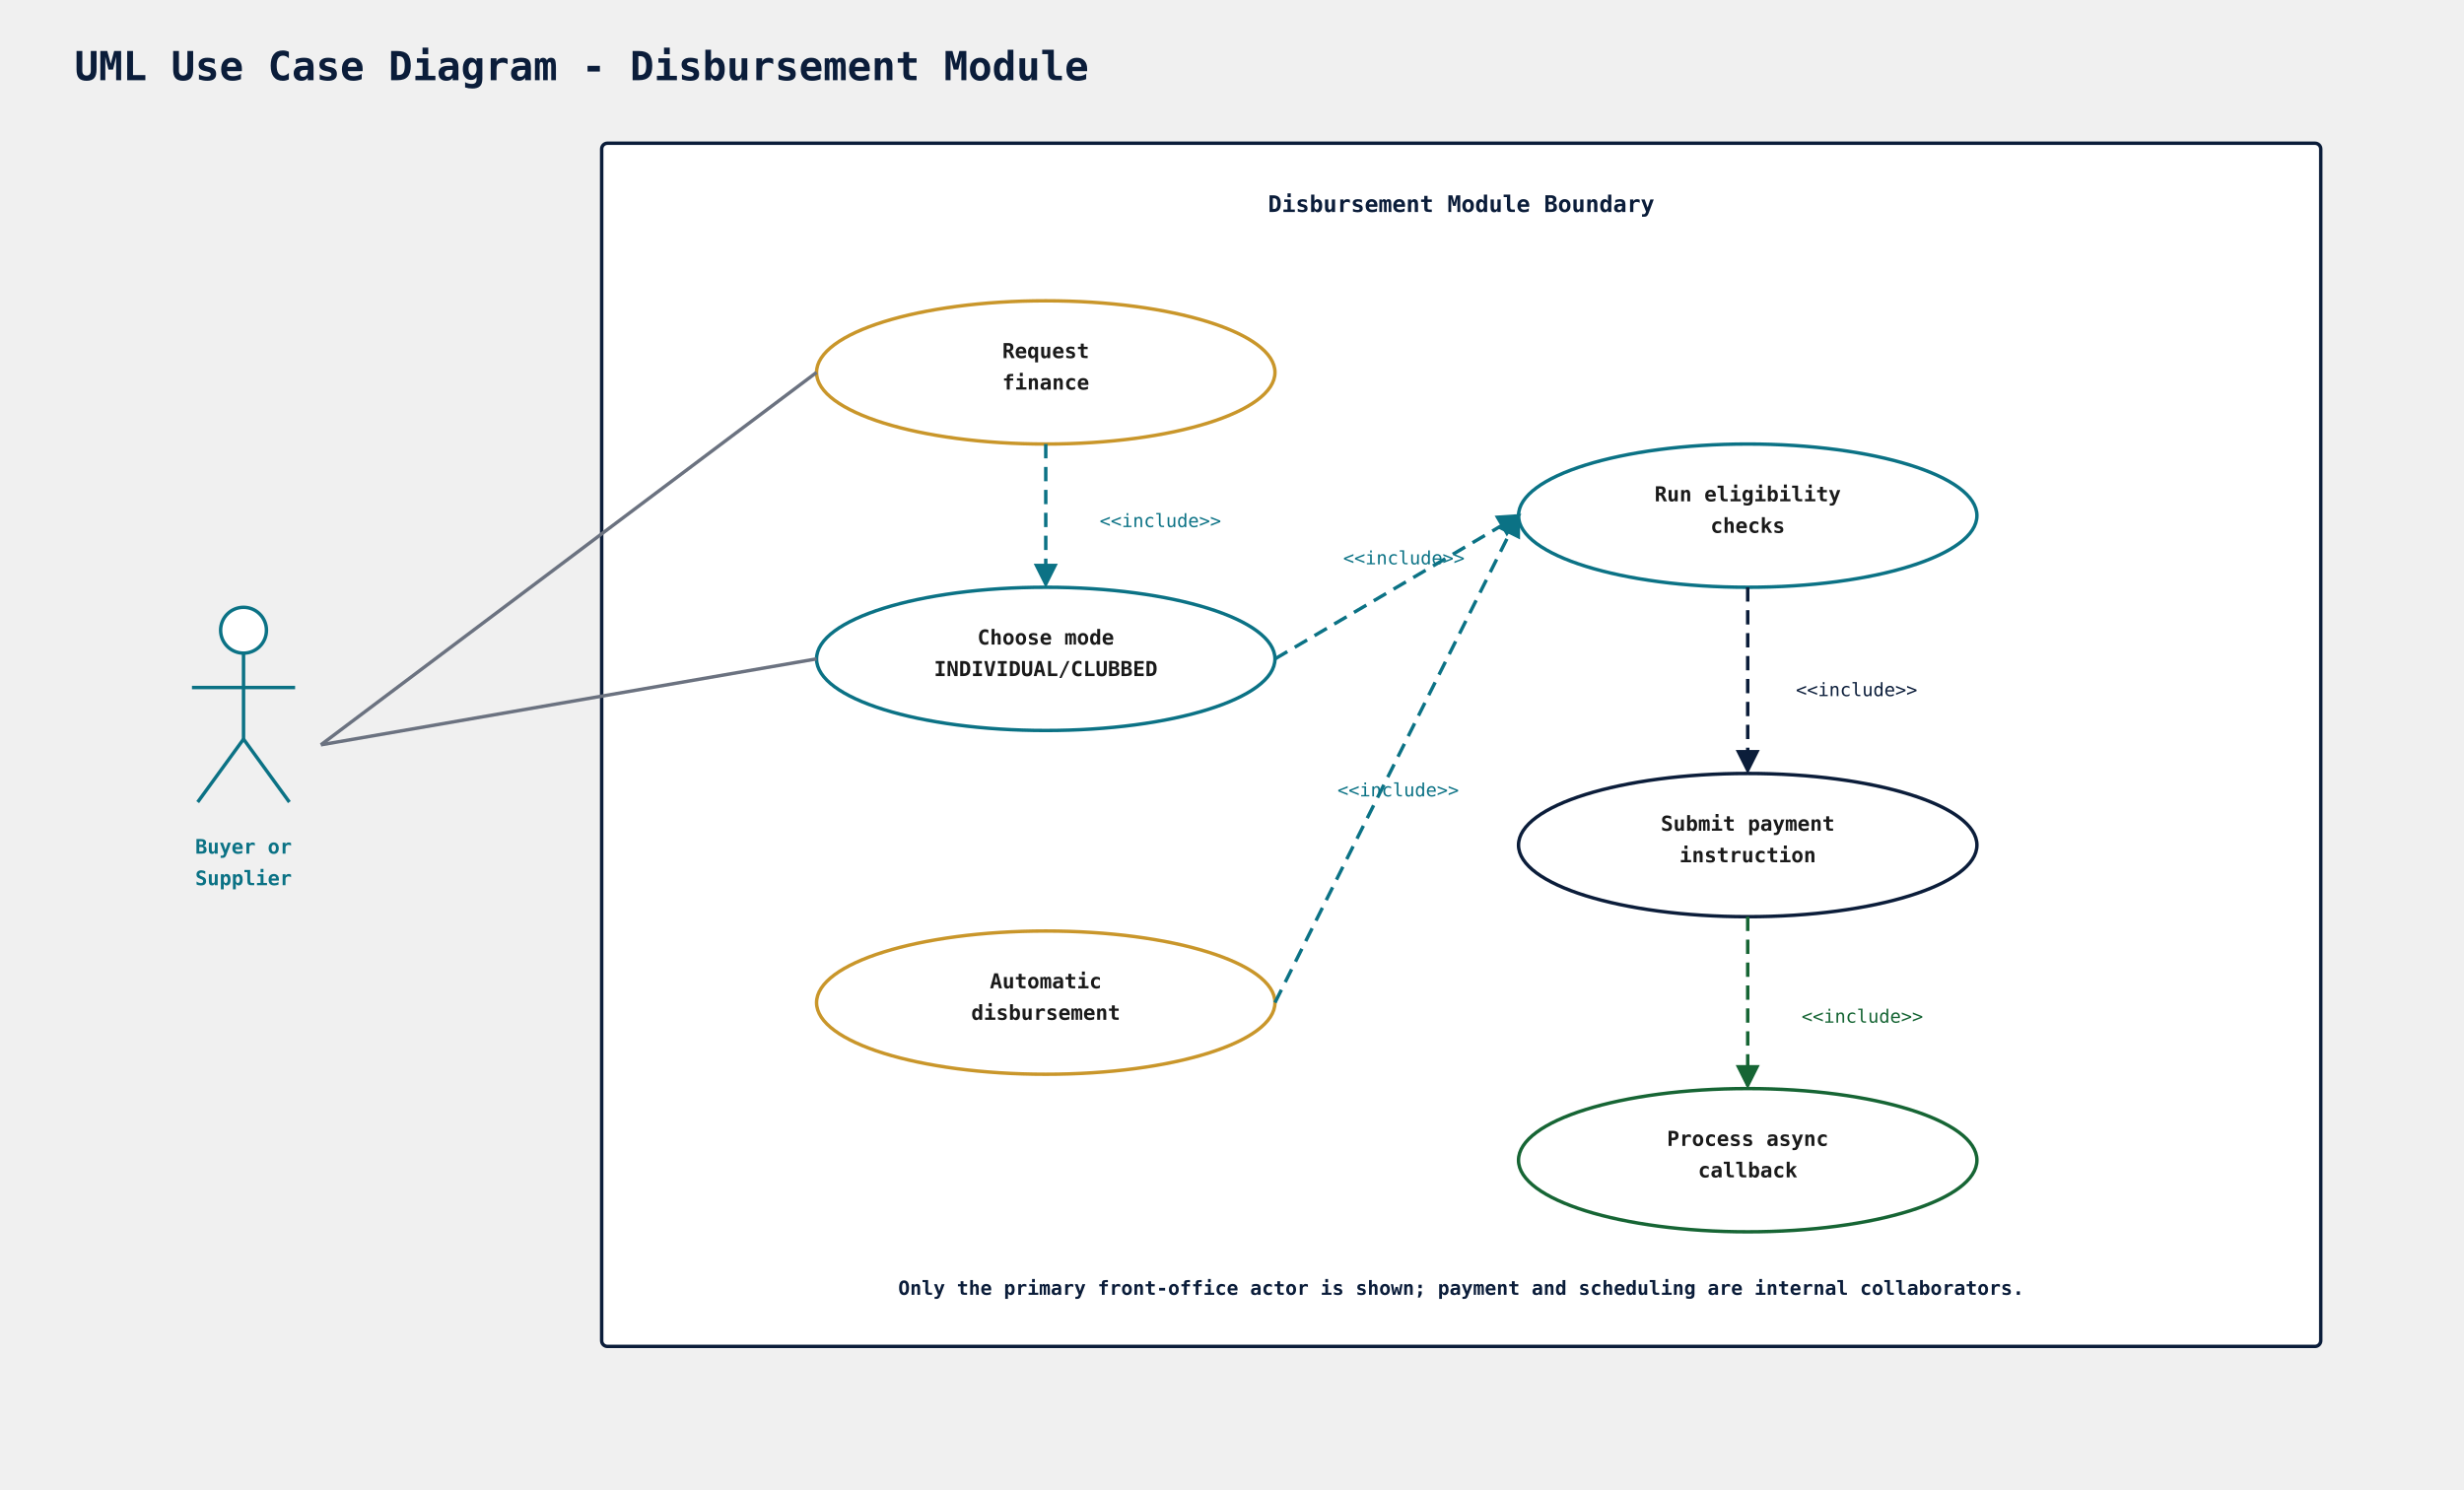
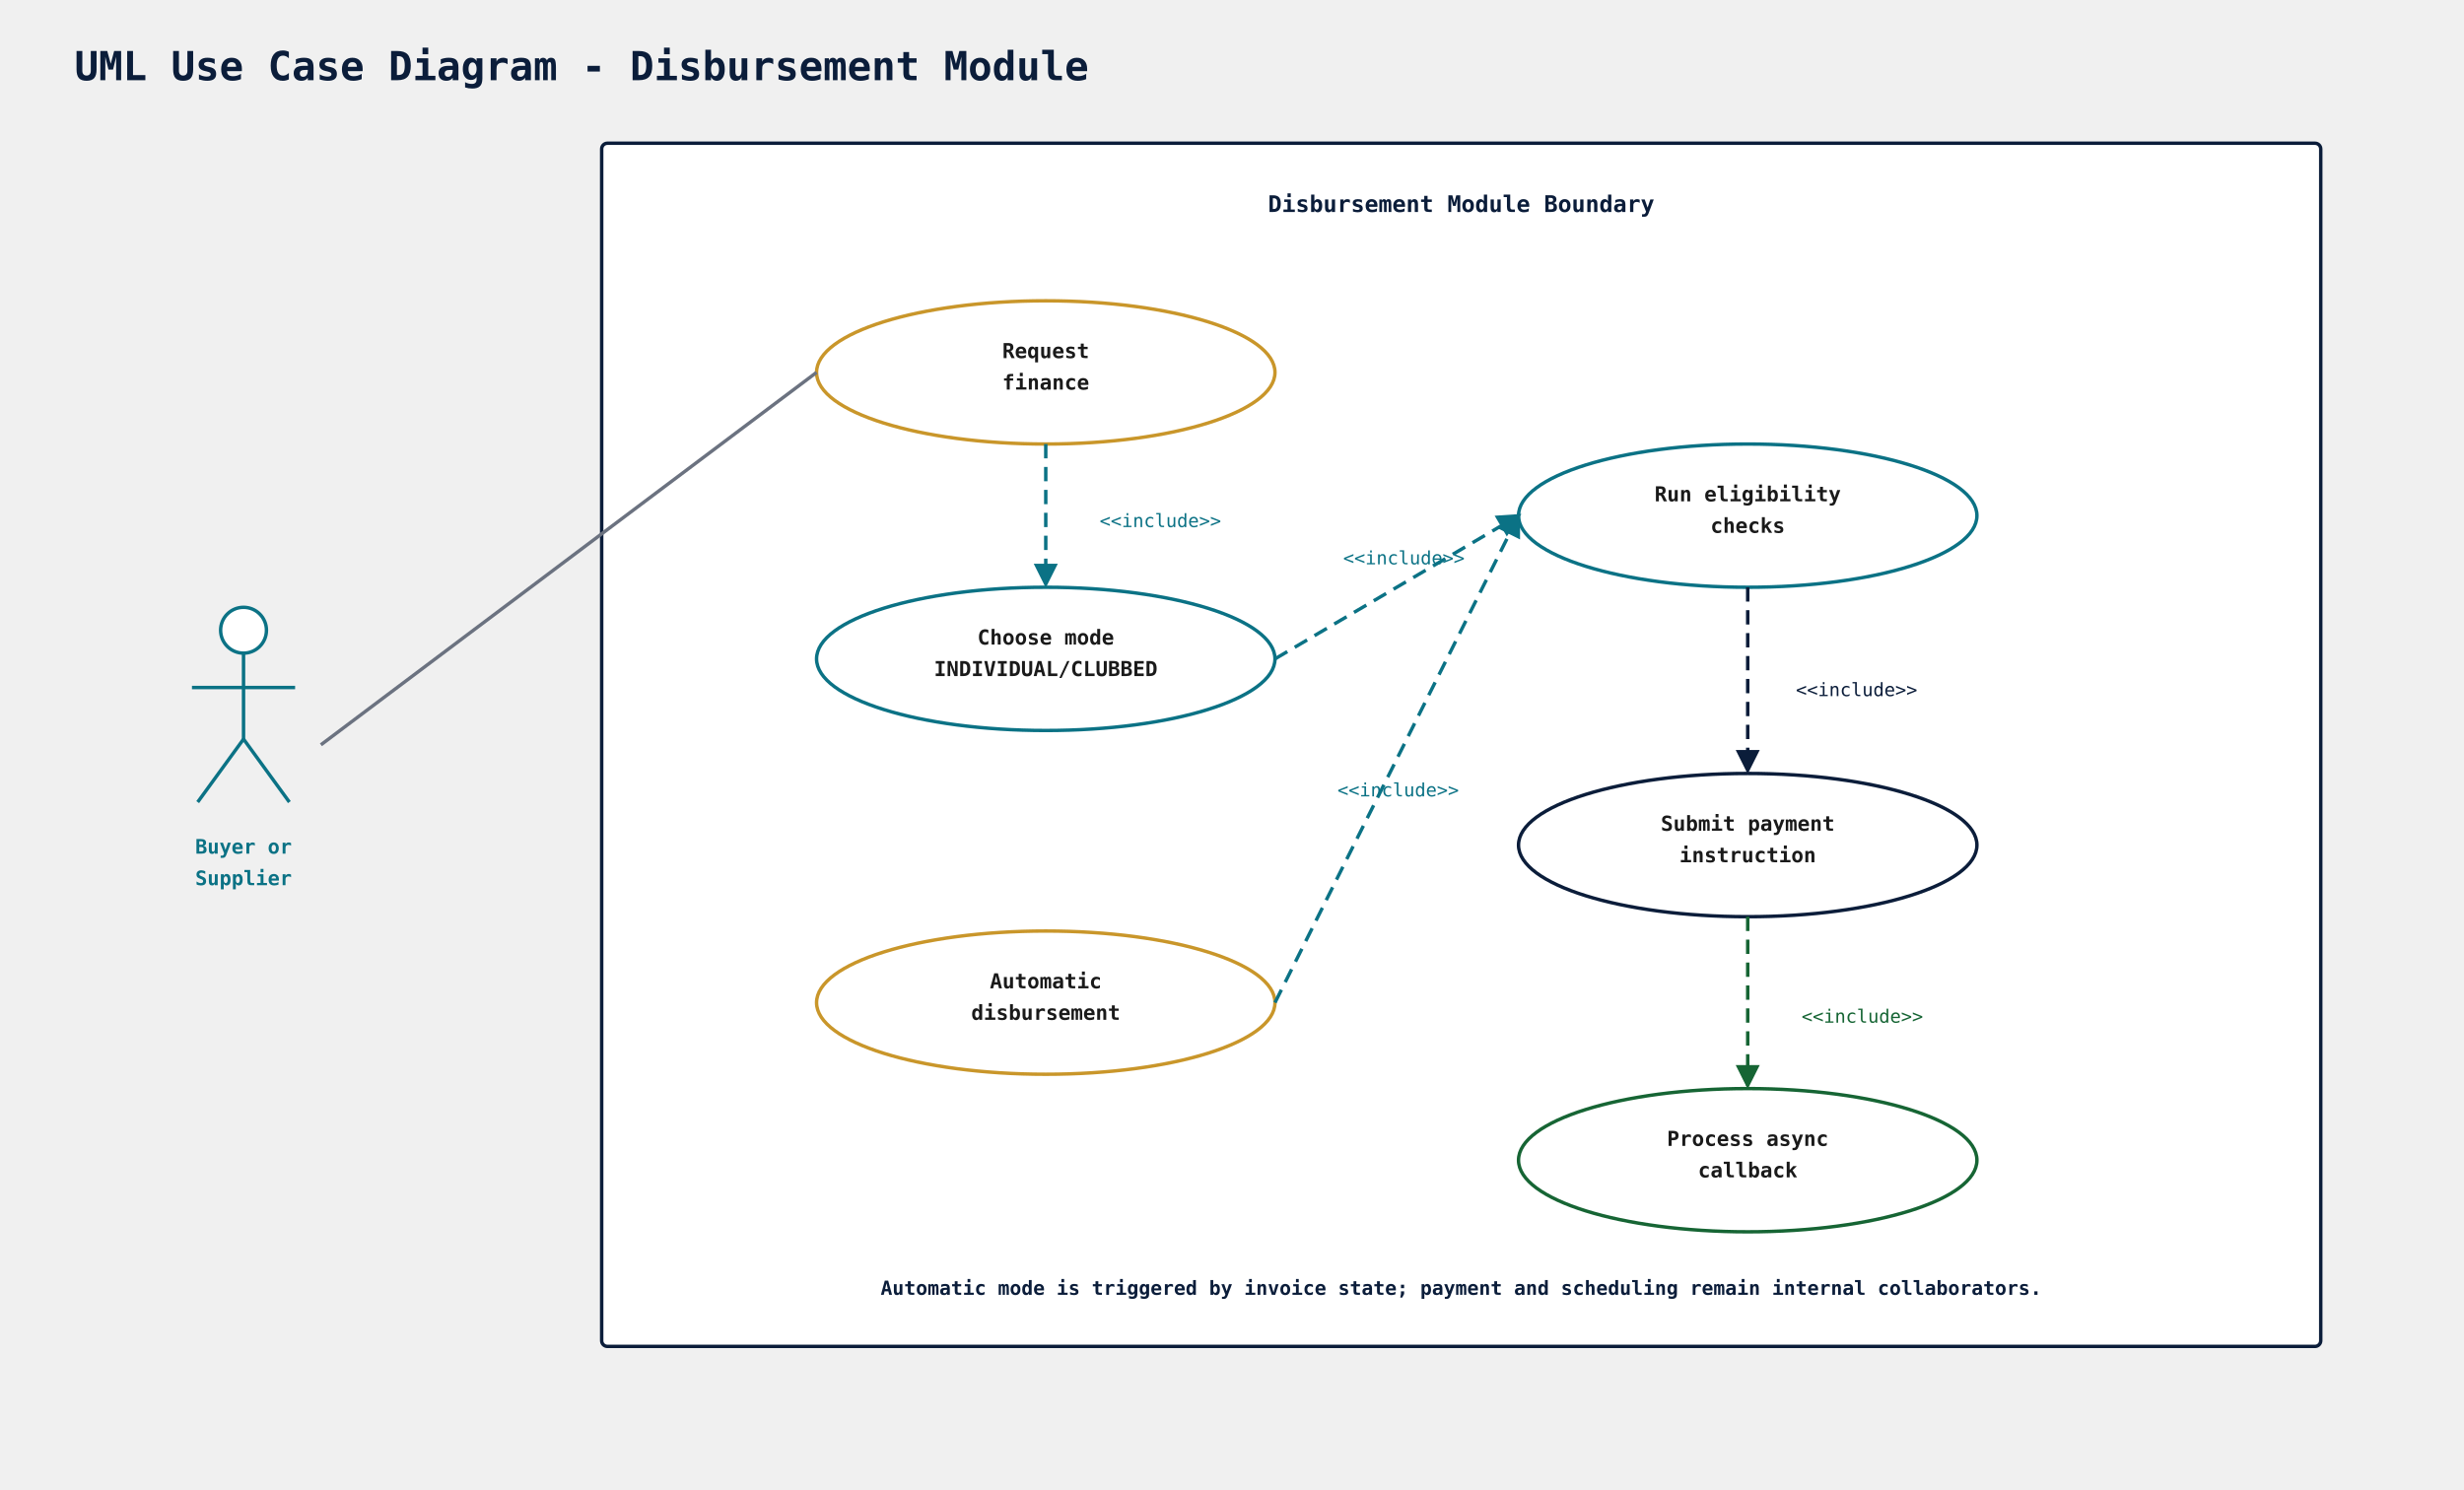
<svg xmlns="http://www.w3.org/2000/svg" viewBox="0 0 860 520" style="width:100%; height:auto;">
  <defs>
    <marker id="arrow_navy" markerWidth="7" markerHeight="7" refX="6" refY="3.5" orient="auto">
      <path d="M0,0 L7,3.5 L0,7 Z" fill="#0B1D3A" />
    </marker>
    <marker id="arrow_teal" markerWidth="7" markerHeight="7" refX="6" refY="3.5" orient="auto">
      <path d="M0,0 L7,3.5 L0,7 Z" fill="#0B7285" />
    </marker>
    <marker id="arrow_gold" markerWidth="7" markerHeight="7" refX="6" refY="3.5" orient="auto">
      <path d="M0,0 L7,3.5 L0,7 Z" fill="#C9962A" />
    </marker>
    <marker id="arrow_green" markerWidth="7" markerHeight="7" refX="6" refY="3.5" orient="auto">
      <path d="M0,0 L7,3.5 L0,7 Z" fill="#166534" />
    </marker>
    <marker id="arrow_red" markerWidth="7" markerHeight="7" refX="6" refY="3.5" orient="auto">
      <path d="M0,0 L7,3.5 L0,7 Z" fill="#B91C1C" />
    </marker>
    <marker id="arrow_gray" markerWidth="7" markerHeight="7" refX="6" refY="3.5" orient="auto">
      <path d="M0,0 L7,3.5 L0,7 Z" fill="#6B7280" />
    </marker>
  </defs>
  <text x="26" y="28" text-anchor="start" font-family="JetBrains Mono, monospace" font-size="14" fill="#0B1D3A" font-weight="700">UML Use Case Diagram - Disbursement Module</text>
  <rect x="210" y="50" width="600" height="420" rx="2" fill="#FFFFFF" stroke="#0B1D3A" stroke-width="1.2" />
  <text x="510" y="74" text-anchor="middle" font-family="JetBrains Mono, monospace" font-size="8" fill="#0B1D3A" font-weight="700">Disbursement Module Boundary</text>
  <circle cx="85" cy="220" r="8" fill="#FFFFFF" stroke="#0B7285" stroke-width="1.2" />
  <line x1="85" y1="228" x2="85" y2="258" stroke="#0B7285" stroke-width="1.2" />
  <line x1="67" y1="240" x2="103" y2="240" stroke="#0B7285" stroke-width="1.2" />
  <line x1="85" y1="258" x2="69" y2="280" stroke="#0B7285" stroke-width="1.2" />
  <line x1="85" y1="258" x2="101" y2="280" stroke="#0B7285" stroke-width="1.2" />
  <text x="85" y="298" text-anchor="middle" font-family="JetBrains Mono, monospace" font-size="7" fill="#0B7285" font-weight="700">Buyer or</text>
  <text x="85" y="309" text-anchor="middle" font-family="JetBrains Mono, monospace" font-size="7" fill="#0B7285" font-weight="700">Supplier</text>
  <ellipse cx="365.0" cy="130.0" rx="80.0" ry="25.0" fill="#FFFFFF" stroke="#C9962A" stroke-width="1.2" />
  <text x="365" y="125" text-anchor="middle" font-family="JetBrains Mono, monospace" font-size="7.2" fill="#1A1A1A" font-weight="600">Request</text>
  <text x="365" y="136" text-anchor="middle" font-family="JetBrains Mono, monospace" font-size="7.2" fill="#1A1A1A" font-weight="600">finance</text>
  <ellipse cx="365.0" cy="230.0" rx="80.0" ry="25.0" fill="#FFFFFF" stroke="#0B7285" stroke-width="1.2" />
  <text x="365" y="225" text-anchor="middle" font-family="JetBrains Mono, monospace" font-size="7.2" fill="#1A1A1A" font-weight="600">Choose mode</text>
  <text x="365" y="236" text-anchor="middle" font-family="JetBrains Mono, monospace" font-size="7.2" fill="#1A1A1A" font-weight="600">INDIVIDUAL/CLUBBED</text>
  <ellipse cx="365.0" cy="350.0" rx="80.0" ry="25.0" fill="#FFFFFF" stroke="#C9962A" stroke-width="1.2" />
  <text x="365" y="345" text-anchor="middle" font-family="JetBrains Mono, monospace" font-size="7.2" fill="#1A1A1A" font-weight="600">Automatic</text>
  <text x="365" y="356" text-anchor="middle" font-family="JetBrains Mono, monospace" font-size="7.2" fill="#1A1A1A" font-weight="600">disbursement</text>
  <ellipse cx="610.0" cy="180.0" rx="80.0" ry="25.0" fill="#FFFFFF" stroke="#0B7285" stroke-width="1.2" />
  <text x="610" y="175" text-anchor="middle" font-family="JetBrains Mono, monospace" font-size="7.2" fill="#1A1A1A" font-weight="600">Run eligibility</text>
  <text x="610" y="186" text-anchor="middle" font-family="JetBrains Mono, monospace" font-size="7.2" fill="#1A1A1A" font-weight="600">checks</text>
  <ellipse cx="610.0" cy="295.0" rx="80.0" ry="25.0" fill="#FFFFFF" stroke="#0B1D3A" stroke-width="1.2" />
  <text x="610" y="290" text-anchor="middle" font-family="JetBrains Mono, monospace" font-size="7.2" fill="#1A1A1A" font-weight="600">Submit payment</text>
  <text x="610" y="301" text-anchor="middle" font-family="JetBrains Mono, monospace" font-size="7.2" fill="#1A1A1A" font-weight="600">instruction</text>
  <ellipse cx="610.0" cy="405.0" rx="80.0" ry="25.0" fill="#FFFFFF" stroke="#166534" stroke-width="1.2" />
  <text x="610" y="400" text-anchor="middle" font-family="JetBrains Mono, monospace" font-size="7.2" fill="#1A1A1A" font-weight="600">Process async</text>
  <text x="610" y="411" text-anchor="middle" font-family="JetBrains Mono, monospace" font-size="7.2" fill="#1A1A1A" font-weight="600">callback</text>
  <line x1="112" y1="260" x2="285" y2="130" stroke="#6B7280" stroke-width="1.2" />
-   <line x1="112" y1="260" x2="285" y2="230" stroke="#6B7280" stroke-width="1.2" />
  <line x1="365" y1="155" x2="365" y2="204" stroke="#0B7285" stroke-width="1.2" stroke-dasharray="5 3" marker-end="url(#arrow_teal)" />
  <text x="405" y="184" text-anchor="middle" font-family="JetBrains Mono, monospace" font-size="6.4" fill="#0B7285" font-weight="400">&lt;&lt;include&gt;&gt;</text>
  <line x1="445" y1="230" x2="530" y2="180" stroke="#0B7285" stroke-width="1.2" stroke-dasharray="5 3" marker-end="url(#arrow_teal)" />
  <text x="490" y="197" text-anchor="middle" font-family="JetBrains Mono, monospace" font-size="6.4" fill="#0B7285" font-weight="400">&lt;&lt;include&gt;&gt;</text>
  <line x1="445" y1="350" x2="530" y2="180" stroke="#0B7285" stroke-width="1.2" stroke-dasharray="5 3" marker-end="url(#arrow_teal)" />
  <text x="488" y="278" text-anchor="middle" font-family="JetBrains Mono, monospace" font-size="6.4" fill="#0B7285" font-weight="400">&lt;&lt;include&gt;&gt;</text>
  <line x1="610" y1="205" x2="610" y2="269" stroke="#0B1D3A" stroke-width="1.2" stroke-dasharray="5 3" marker-end="url(#arrow_navy)" />
  <text x="648" y="243" text-anchor="middle" font-family="JetBrains Mono, monospace" font-size="6.4" fill="#0B1D3A" font-weight="400">&lt;&lt;include&gt;&gt;</text>
  <line x1="610" y1="320" x2="610" y2="379" stroke="#166534" stroke-width="1.2" stroke-dasharray="5 3" marker-end="url(#arrow_green)" />
  <text x="650" y="357" text-anchor="middle" font-family="JetBrains Mono, monospace" font-size="6.4" fill="#166534" font-weight="400">&lt;&lt;include&gt;&gt;</text>
-   <text x="510" y="452" text-anchor="middle" font-family="JetBrains Mono, monospace" font-size="6.8" fill="#0B1D3A" font-weight="700">Only the primary front-office actor is shown; payment and scheduling are internal collaborators.</text>
+   <text x="510" y="452" text-anchor="middle" font-family="JetBrains Mono, monospace" font-size="6.8" fill="#0B1D3A" font-weight="700">Automatic mode is triggered by invoice state; payment and scheduling remain internal collaborators.</text>
</svg>
